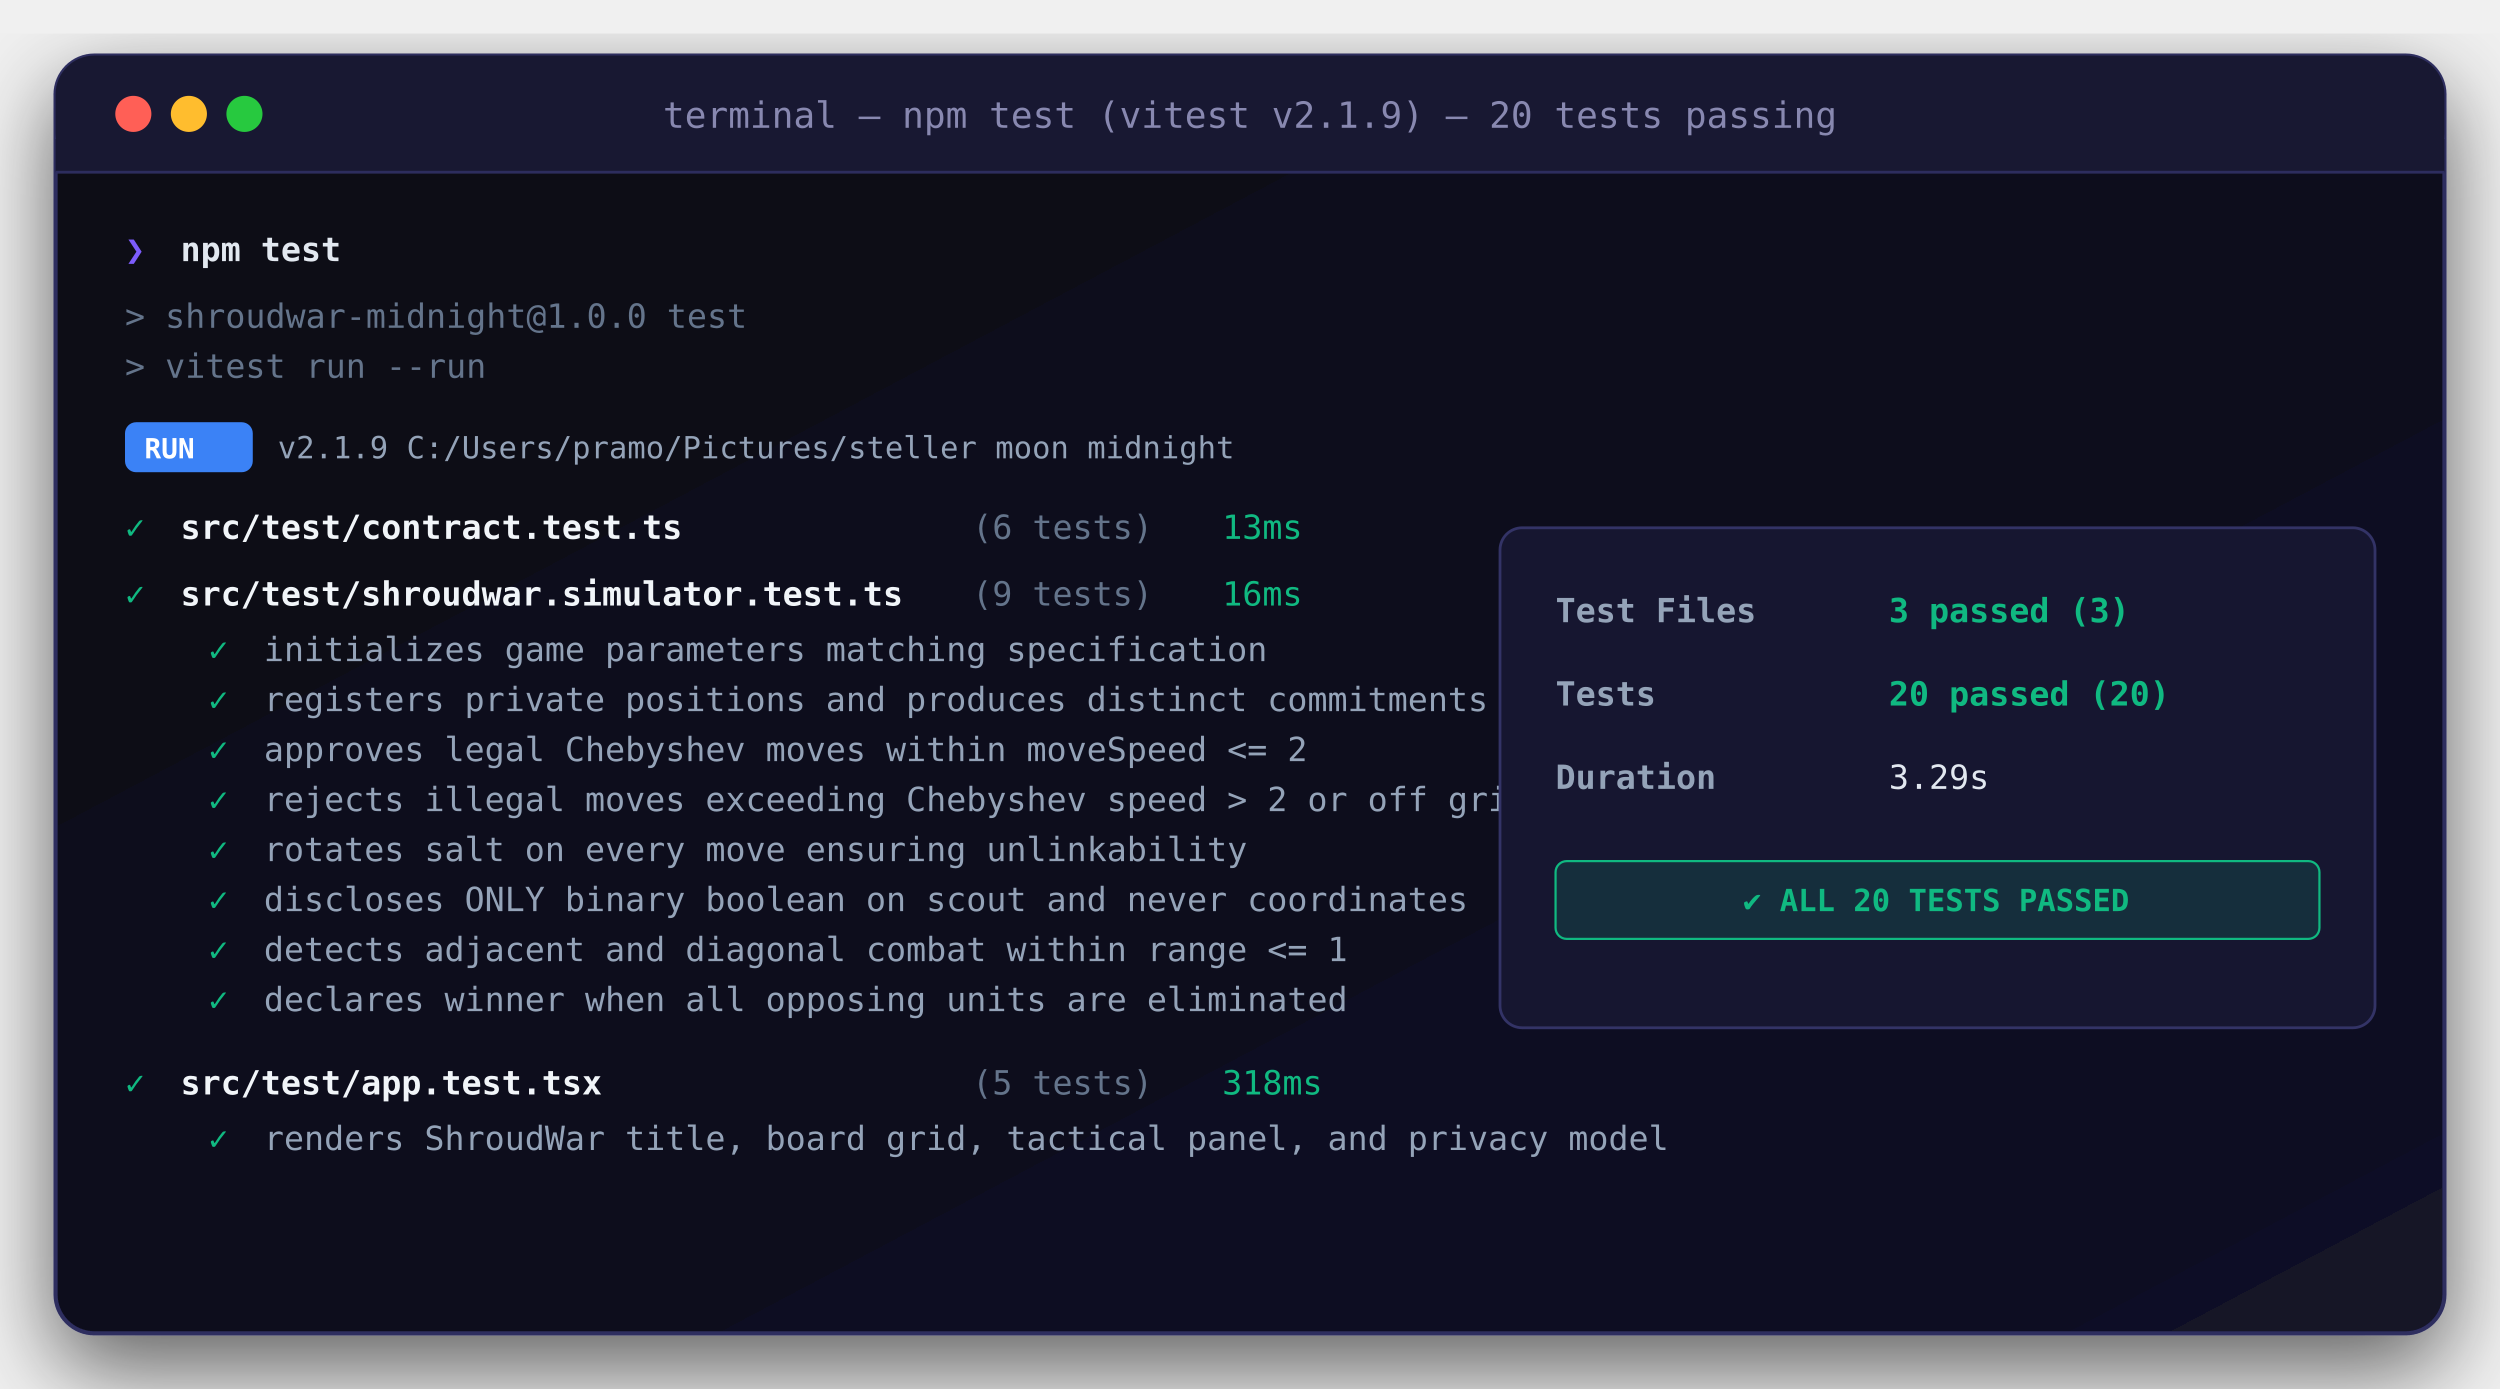
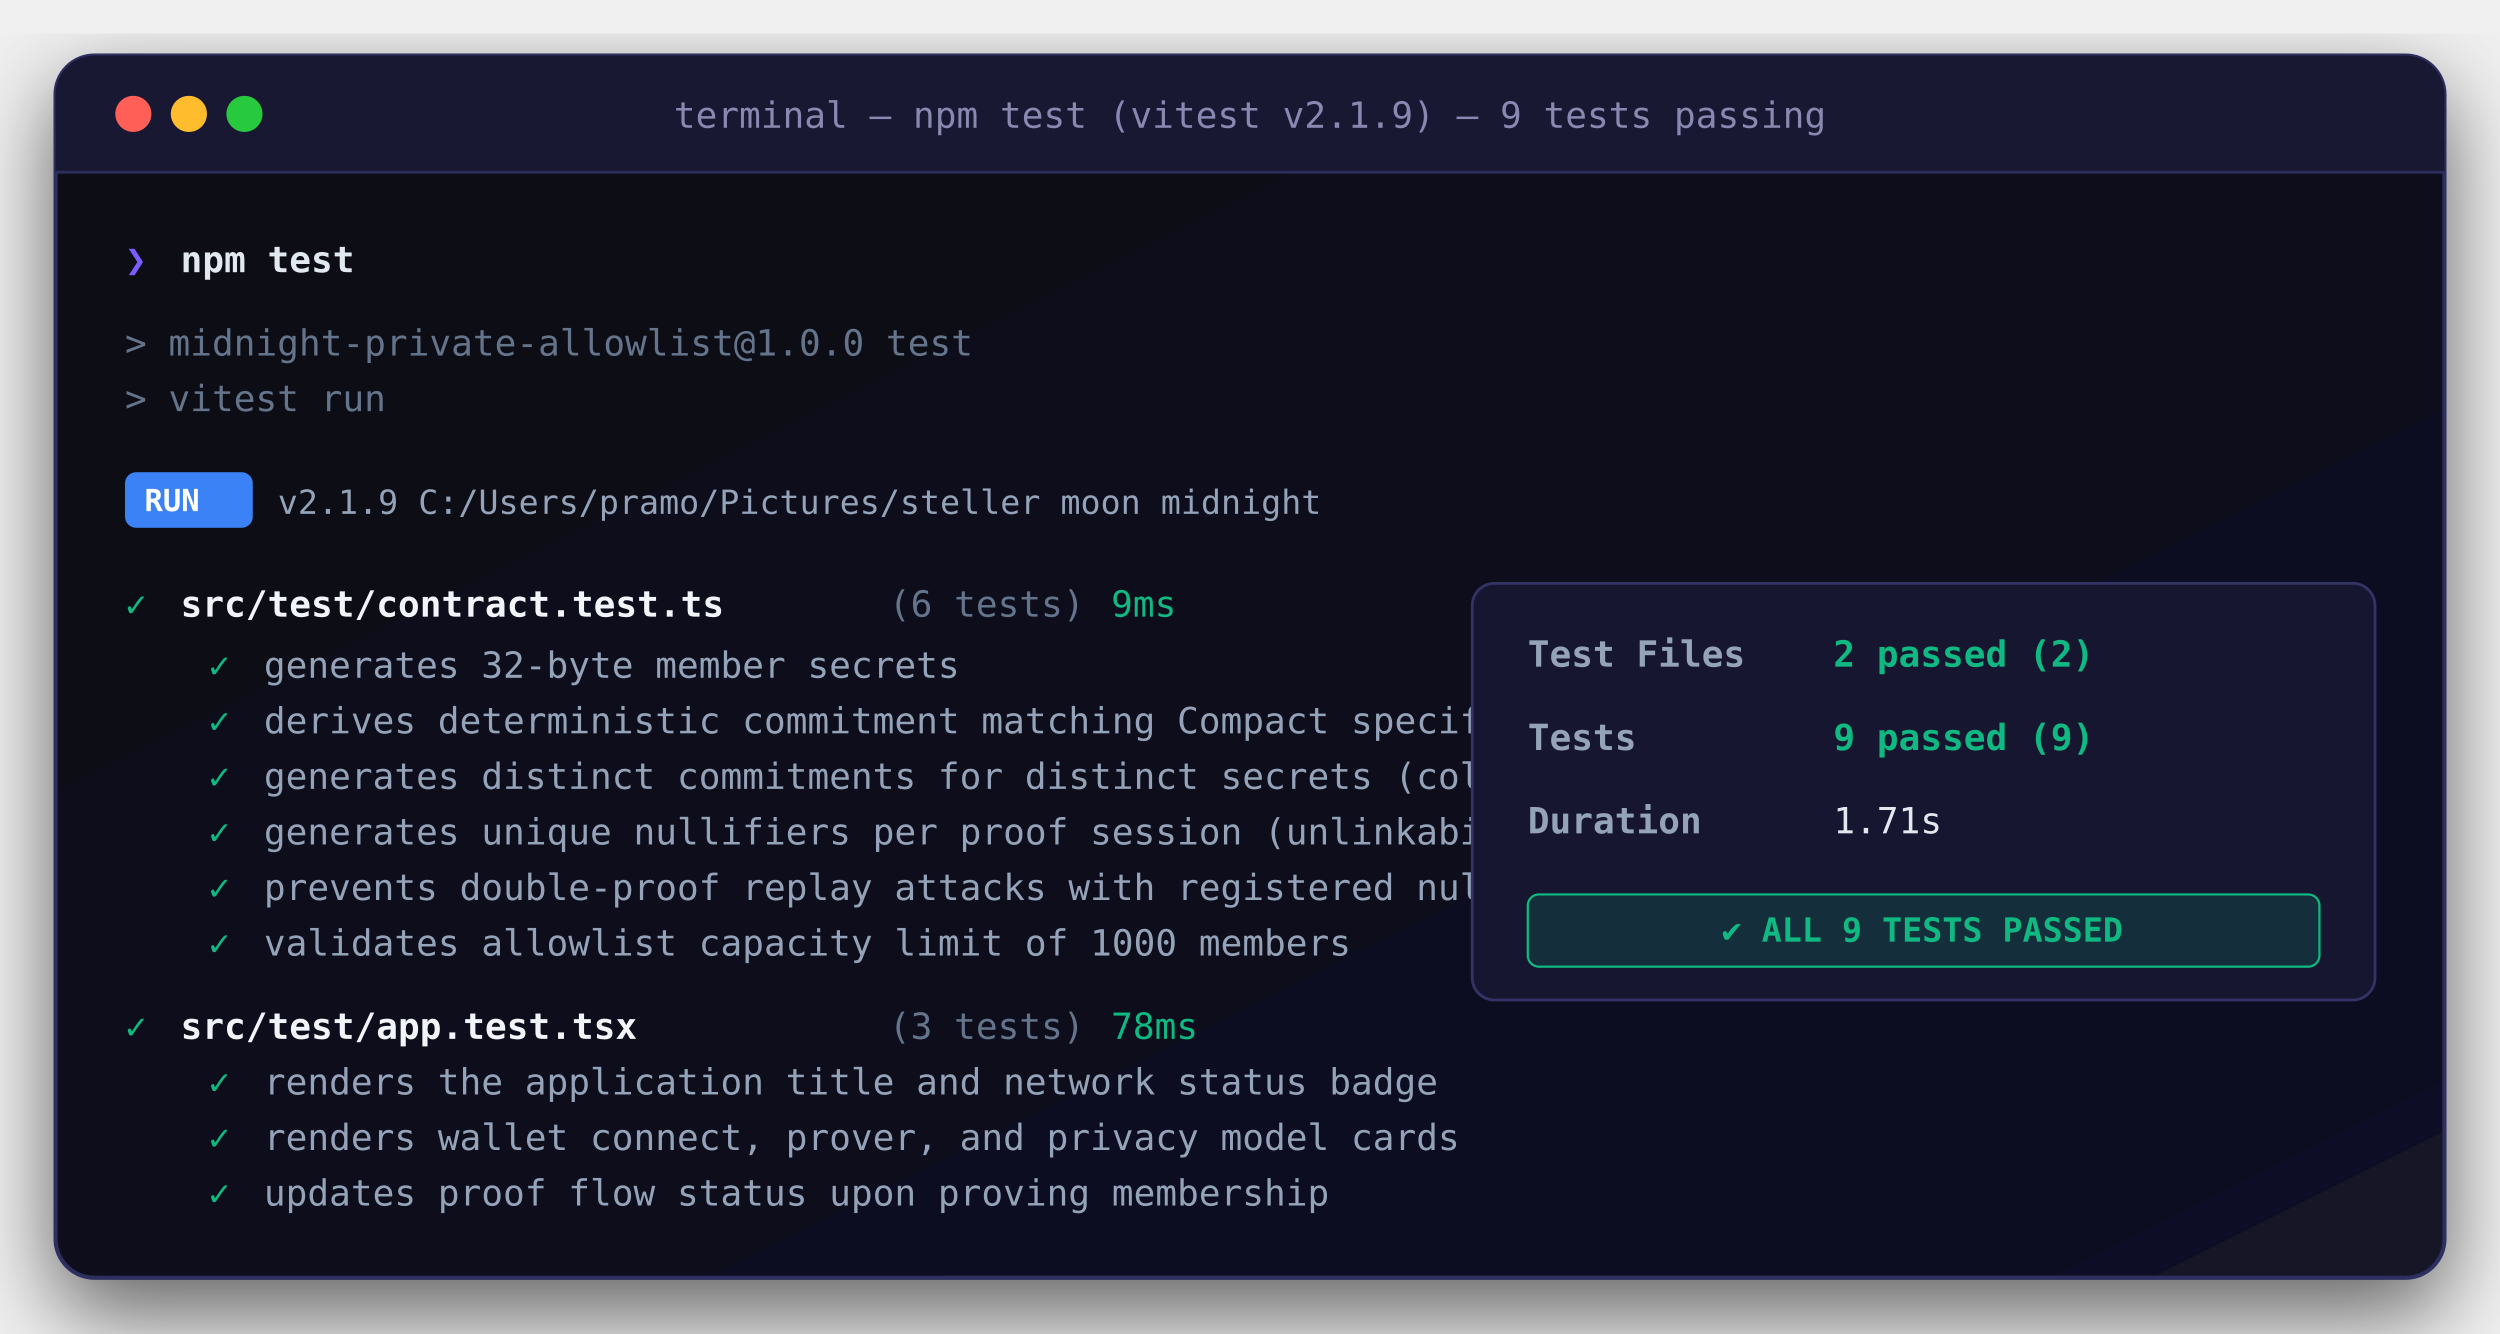
- <svg xmlns="http://www.w3.org/2000/svg" viewBox="0 0 900 500" width="100%" height="100%">
+ <svg xmlns="http://www.w3.org/2000/svg" viewBox="0 0 900 480" width="100%" height="100%">
  <defs>
    <linearGradient id="termGrad" x1="0" y1="0" x2="1" y2="1">
      <stop offset="0%" stop-color="#0a0a14" />
      <stop offset="100%" stop-color="#121226" />
    </linearGradient>
    <filter id="shadow" x="-5%" y="-5%" width="110%" height="110%">
      <feDropShadow dx="0" dy="12" stdDeviation="16" flood-color="#000000" flood-opacity="0.6" />
    </filter>
  </defs>
-   <rect x="20" y="20" width="860" height="460" rx="14" fill="url(#termGrad)" stroke="#2d2d5e" stroke-width="1.5" filter="url(#shadow)" />
+   <rect x="20" y="20" width="860" height="440" rx="14" fill="url(#termGrad)" stroke="#2d2d5e" stroke-width="1.5" filter="url(#shadow)" />
  <rect x="20" y="20" width="860" height="42" rx="14" fill="#181832" />
  <rect x="20" y="50" width="860" height="12" fill="#181832" />
  <line x1="20" y1="62" x2="880" y2="62" stroke="#2d2d5e" stroke-width="1" />
  <circle cx="48" cy="41" r="6.5" fill="#ff5f56" />
  <circle cx="68" cy="41" r="6.5" fill="#ffbd2e" />
  <circle cx="88" cy="41" r="6.5" fill="#27c93f" />
-   <text x="450" y="46" fill="#8888b0" font-family="'JetBrains Mono', 'Fira Code', monospace" font-size="13" font-weight="500" text-anchor="middle">terminal — npm test (vitest v2.1.9) — 20 tests passing</text>
-   <g font-family="'JetBrains Mono', 'Fira Code', 'Cascadia Code', monospace" font-size="12" line-height="1.5">
-     <text x="45" y="94" fill="#7c5cfc" font-weight="700">❯</text>
-     <text x="65" y="94" fill="#e2e8f0" font-weight="600">npm test</text>
-     <text x="45" y="118" fill="#64748b">&gt; shroudwar-midnight@1.0.0 test</text>
-     <text x="45" y="136" fill="#64748b">&gt; vitest run --run</text>
-     <rect x="45" y="152" width="46" height="18" rx="4" fill="#3b82f6" />
-     <text x="52" y="165" fill="#ffffff" font-weight="700" font-size="10">RUN</text>
-     <text x="100" y="165" fill="#94a3b8" font-size="11">v2.1.9 C:/Users/pramo/Pictures/steller moon midnight</text>
-     <text x="45" y="194" fill="#10b981" font-weight="bold">✓</text>
-     <text x="65" y="194" fill="#f1f5f9" font-weight="600">src/test/contract.test.ts</text>
-     <text x="350" y="194" fill="#64748b">(6 tests)</text>
-     <text x="440" y="194" fill="#10b981">13ms</text>
-     <text x="45" y="218" fill="#10b981" font-weight="bold">✓</text>
-     <text x="65" y="218" fill="#f1f5f9" font-weight="600">src/test/shroudwar.simulator.test.ts</text>
-     <text x="350" y="218" fill="#64748b">(9 tests)</text>
-     <text x="440" y="218" fill="#10b981">16ms</text>
-     <text x="75" y="238" fill="#10b981">✓</text>
-     <text x="95" y="238" fill="#94a3b8">initializes game parameters matching specification</text>
-     <text x="75" y="256" fill="#10b981">✓</text>
-     <text x="95" y="256" fill="#94a3b8">registers private positions and produces distinct commitments</text>
-     <text x="75" y="274" fill="#10b981">✓</text>
-     <text x="95" y="274" fill="#94a3b8">approves legal Chebyshev moves within moveSpeed &lt;= 2</text>
-     <text x="75" y="292" fill="#10b981">✓</text>
-     <text x="95" y="292" fill="#94a3b8">rejects illegal moves exceeding Chebyshev speed &gt; 2 or off grid</text>
-     <text x="75" y="310" fill="#10b981">✓</text>
-     <text x="95" y="310" fill="#94a3b8">rotates salt on every move ensuring unlinkability</text>
-     <text x="75" y="328" fill="#10b981">✓</text>
-     <text x="95" y="328" fill="#94a3b8">discloses ONLY binary boolean on scout and never coordinates</text>
-     <text x="75" y="346" fill="#10b981">✓</text>
-     <text x="95" y="346" fill="#94a3b8">detects adjacent and diagonal combat within range &lt;= 1</text>
-     <text x="75" y="364" fill="#10b981">✓</text>
-     <text x="95" y="364" fill="#94a3b8">declares winner when all opposing units are eliminated</text>
-     <text x="45" y="394" fill="#10b981" font-weight="bold">✓</text>
-     <text x="65" y="394" fill="#f1f5f9" font-weight="600">src/test/app.test.tsx</text>
-     <text x="350" y="394" fill="#64748b">(5 tests)</text>
-     <text x="440" y="394" fill="#10b981">318ms</text>
+   <text x="450" y="46" fill="#8888b0" font-family="'JetBrains Mono', 'Fira Code', monospace" font-size="13" font-weight="500" text-anchor="middle">terminal — npm test (vitest v2.1.9) — 9 tests passing</text>
+   <g font-family="'JetBrains Mono', 'Fira Code', 'Cascadia Code', monospace" font-size="13" line-height="1.6">
+     <text x="45" y="98" fill="#7c5cfc" font-weight="700">❯</text>
+     <text x="65" y="98" fill="#e2e8f0" font-weight="600">npm test</text>
+     <text x="45" y="128" fill="#64748b">&gt; midnight-private-allowlist@1.0.0 test</text>
+     <text x="45" y="148" fill="#64748b">&gt; vitest run</text>
+     <rect x="45" y="170" width="46" height="20" rx="4" fill="#3b82f6" />
+     <text x="52" y="184" fill="#ffffff" font-weight="700" font-size="11">RUN</text>
+     <text x="100" y="185" fill="#94a3b8" font-size="12">v2.1.9 C:/Users/pramo/Pictures/steller moon midnight</text>
+     <text x="45" y="222" fill="#10b981" font-weight="bold">✓</text>
+     <text x="65" y="222" fill="#f1f5f9" font-weight="600">src/test/contract.test.ts</text>
+     <text x="320" y="222" fill="#64748b">(6 tests)</text>
+     <text x="400" y="222" fill="#10b981">9ms</text>
+     <text x="75" y="244" fill="#10b981">✓</text>
+     <text x="95" y="244" fill="#94a3b8">generates 32-byte member secrets</text>
+     <text x="75" y="264" fill="#10b981">✓</text>
+     <text x="95" y="264" fill="#94a3b8">derives deterministic commitment matching Compact specification</text>
+     <text x="75" y="284" fill="#10b981">✓</text>
+     <text x="95" y="284" fill="#94a3b8">generates distinct commitments for distinct secrets (collision resistance)</text>
+     <text x="75" y="304" fill="#10b981">✓</text>
+     <text x="95" y="304" fill="#94a3b8">generates unique nullifiers per proof session (unlinkability)</text>
+     <text x="75" y="324" fill="#10b981">✓</text>
+     <text x="95" y="324" fill="#94a3b8">prevents double-proof replay attacks with registered nullifiers</text>
+     <text x="75" y="344" fill="#10b981">✓</text>
+     <text x="95" y="344" fill="#94a3b8">validates allowlist capacity limit of 1000 members</text>
+     <text x="45" y="374" fill="#10b981" font-weight="bold">✓</text>
+     <text x="65" y="374" fill="#f1f5f9" font-weight="600">src/test/app.test.tsx</text>
+     <text x="320" y="374" fill="#64748b">(3 tests)</text>
+     <text x="400" y="374" fill="#10b981">78ms</text>
+     <text x="75" y="394" fill="#10b981">✓</text>
+     <text x="95" y="394" fill="#94a3b8">renders the application title and network status badge</text>
    <text x="75" y="414" fill="#10b981">✓</text>
-     <text x="95" y="414" fill="#94a3b8">renders ShroudWar title, board grid, tactical panel, and privacy model</text>
+     <text x="95" y="414" fill="#94a3b8">renders wallet connect, prover, and privacy model cards</text>
+     <text x="75" y="434" fill="#10b981">✓</text>
+     <text x="95" y="434" fill="#94a3b8">updates proof flow status upon proving membership</text>
  </g>
-   <rect x="540" y="190" width="315" height="180" rx="8" fill="#161630" stroke="#333366" stroke-width="1" />
-   <text x="560" y="224" fill="#94a3b8" font-family="'JetBrains Mono', monospace" font-size="12" font-weight="600">Test Files</text>
-   <text x="680" y="224" fill="#10b981" font-family="'JetBrains Mono', monospace" font-size="12" font-weight="700">3 passed (3)</text>
-   <text x="560" y="254" fill="#94a3b8" font-family="'JetBrains Mono', monospace" font-size="12" font-weight="600">Tests</text>
-   <text x="680" y="254" fill="#10b981" font-family="'JetBrains Mono', monospace" font-size="12" font-weight="700">20 passed (20)</text>
-   <text x="560" y="284" fill="#94a3b8" font-family="'JetBrains Mono', monospace" font-size="12" font-weight="600">Duration</text>
-   <text x="680" y="284" fill="#e2e8f0" font-family="'JetBrains Mono', monospace" font-size="12">3.29s</text>
-   <rect x="560" y="310" width="275" height="28" rx="4" fill="#10b981" fill-opacity="0.15" stroke="#10b981" stroke-width="0.8" />
-   <text x="697" y="328" fill="#10b981" font-family="'JetBrains Mono', monospace" font-size="11" font-weight="700" text-anchor="middle">✔ ALL 20 TESTS PASSED</text>
+   <rect x="530" y="210" width="325" height="150" rx="8" fill="#161630" stroke="#333366" stroke-width="1" />
+   <text x="550" y="240" fill="#94a3b8" font-family="'JetBrains Mono', monospace" font-size="13" font-weight="600">Test Files</text>
+   <text x="660" y="240" fill="#10b981" font-family="'JetBrains Mono', monospace" font-size="13" font-weight="700">2 passed (2)</text>
+   <text x="550" y="270" fill="#94a3b8" font-family="'JetBrains Mono', monospace" font-size="13" font-weight="600">Tests</text>
+   <text x="660" y="270" fill="#10b981" font-family="'JetBrains Mono', monospace" font-size="13" font-weight="700">9 passed (9)</text>
+   <text x="550" y="300" fill="#94a3b8" font-family="'JetBrains Mono', monospace" font-size="13" font-weight="600">Duration</text>
+   <text x="660" y="300" fill="#e2e8f0" font-family="'JetBrains Mono', monospace" font-size="13">1.71s</text>
+   <rect x="550" y="322" width="285" height="26" rx="4" fill="#10b981" fill-opacity="0.15" stroke="#10b981" stroke-width="0.8" />
+   <text x="692" y="339" fill="#10b981" font-family="'JetBrains Mono', monospace" font-size="12" font-weight="700" text-anchor="middle">✔ ALL 9 TESTS PASSED</text>
</svg>
